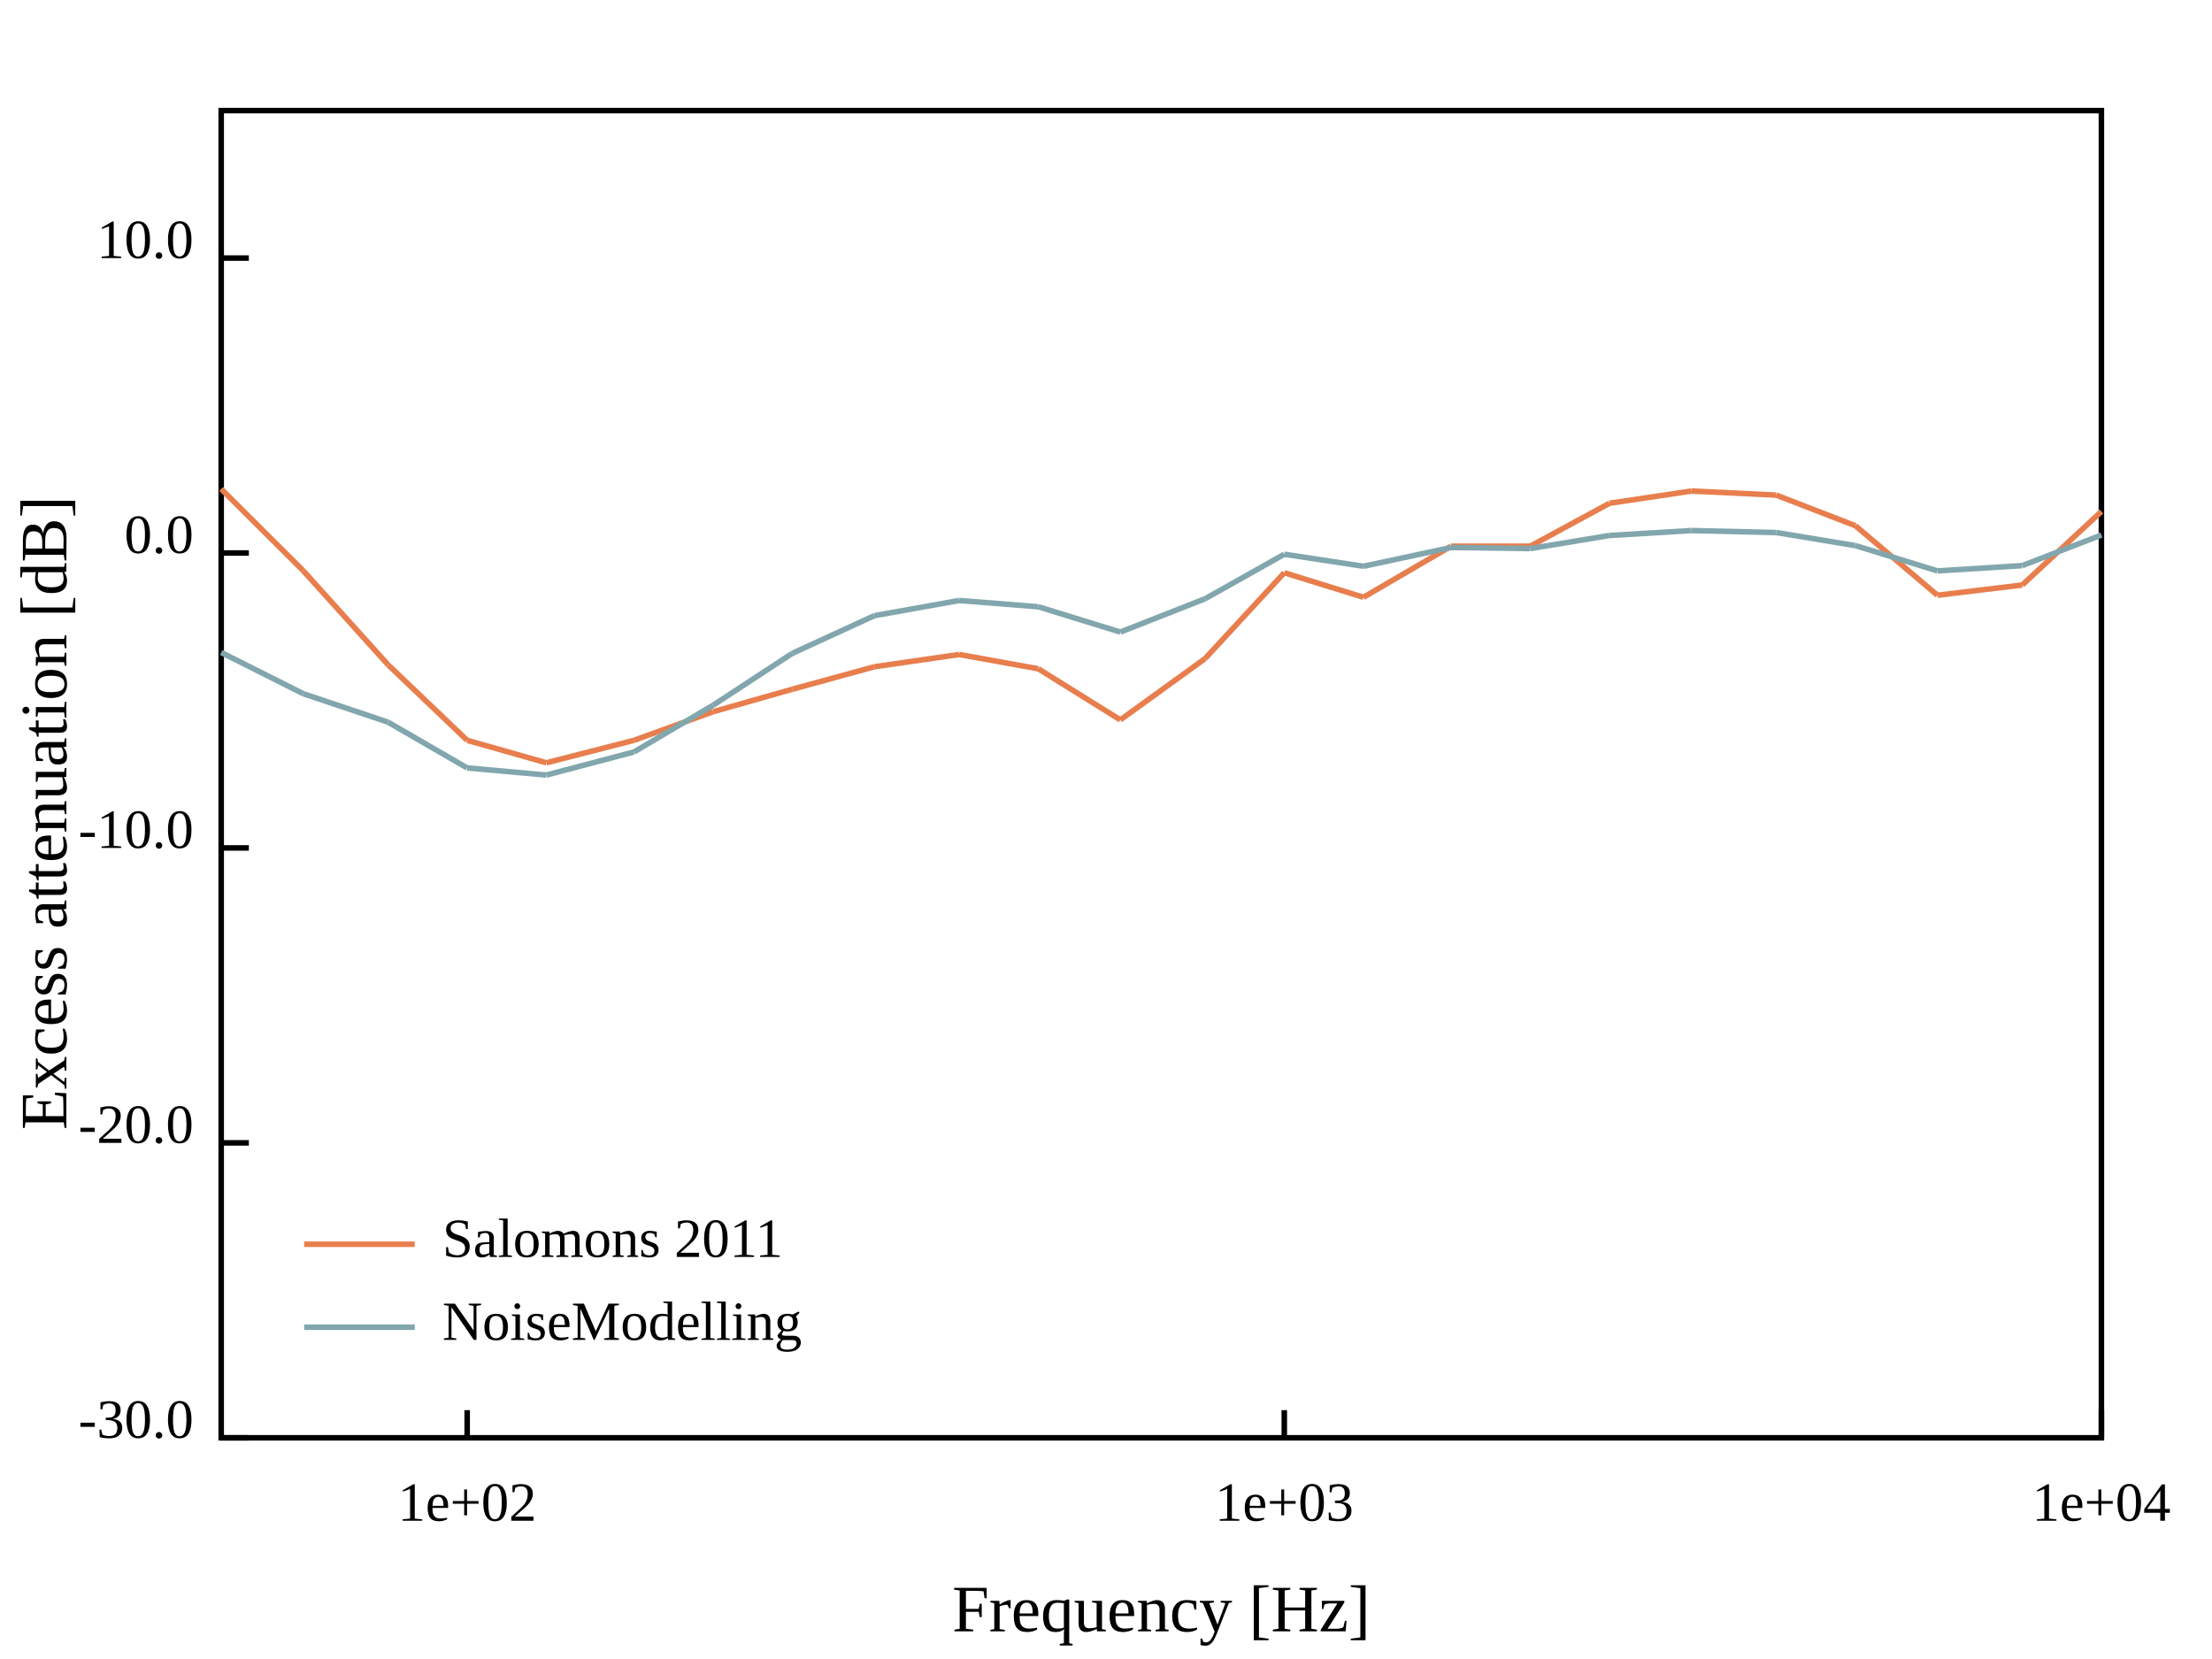
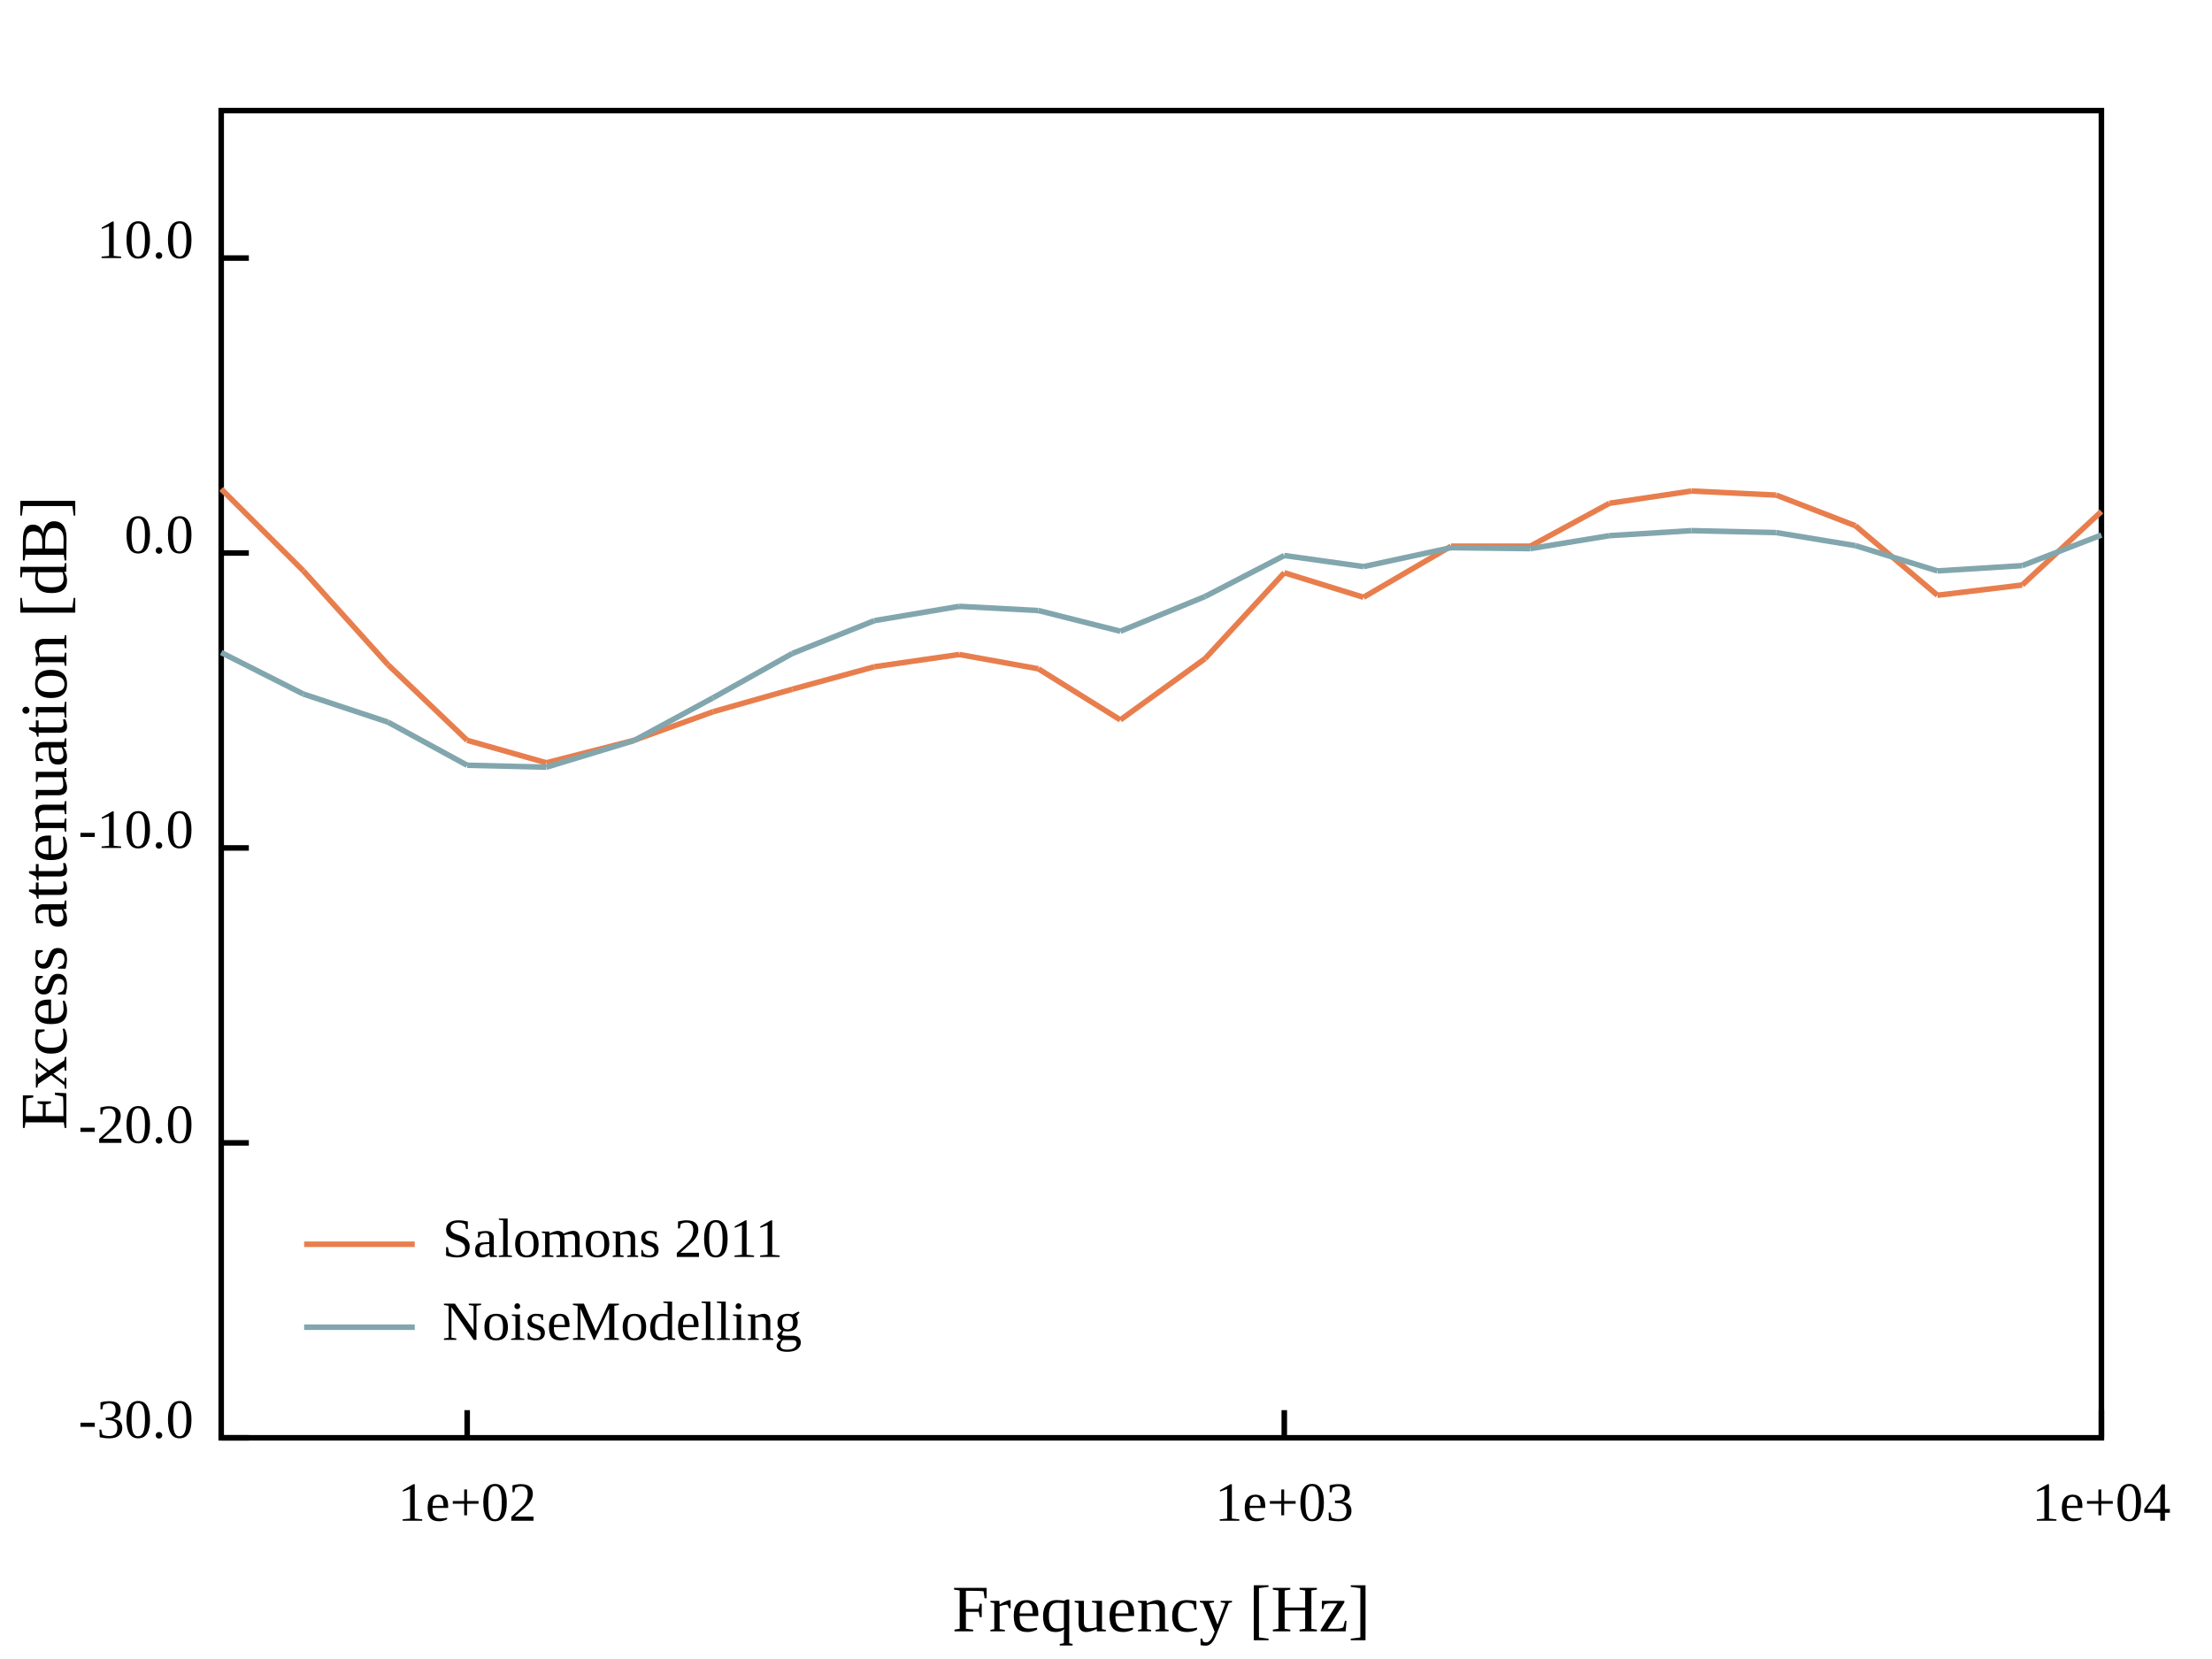
<svg xmlns="http://www.w3.org/2000/svg" height="300" width="400">
  <rect width="400" height="300" x="0" y="0" style="fill:white; stroke:none" />
  <rect width="340" height="240" x="40" y="20" style="fill:none; stroke-width:1;stroke:black" />
  <line x1="40" y1="260" x2="45" y2="260" style="fill:none; stroke-width:1; stroke:black" />
  <text x="35" y="260" text-anchor="end" style="stroke:none; fill:black; font-size:smaller">-30.0</text>
  <line x1="40" y1="206.667" x2="45" y2="206.667" style="fill:none; stroke-width:1; stroke:black" />
  <text x="35" y="206.667" text-anchor="end" style="stroke:none; fill:black; font-size:smaller">-20.0</text>
  <line x1="40" y1="153.333" x2="45" y2="153.333" style="fill:none; stroke-width:1; stroke:black" />
  <text x="35" y="153.333" text-anchor="end" style="stroke:none; fill:black; font-size:smaller">-10.0</text>
  <line x1="40" y1="100" x2="45" y2="100" style="fill:none; stroke-width:1; stroke:black" />
  <text x="35" y="100" text-anchor="end" style="stroke:none; fill:black; font-size:smaller">0.0</text>
  <line x1="40" y1="46.667" x2="45" y2="46.667" style="fill:none; stroke-width:1; stroke:black" />
  <text x="35" y="46.667" text-anchor="end" style="stroke:none; fill:black; font-size:smaller">10.0</text>
  <line x1="84.48" y1="260" x2="84.48" y2="255" style="fill:none; stroke-width:1; stroke:black" />
  <text x="84.48" y="275" text-anchor="middle" style="stroke:none; fill:black; font-size:smaller">1e+02</text>
  <line x1="232.24" y1="260" x2="232.24" y2="255" style="fill:none; stroke-width:1; stroke:black" />
  <text x="232.24" y="275" text-anchor="middle" style="stroke:none; fill:black; font-size:smaller">1e+03</text>
  <line x1="380" y1="260" x2="380" y2="255" style="fill:none; stroke-width:1; stroke:black" />
  <text x="380" y="275" text-anchor="middle" style="stroke:none; fill:black; font-size:smaller">1e+04</text>
  <line x1="40" y1="88.422" x2="54.831" y2="103.202" style="fill:none; stroke-width:1; stroke:rgb(232,126,77)" />
  <line x1="54.831" y1="103.202" x2="70.161" y2="120.2" style="fill:none; stroke-width:1; stroke:rgb(232,126,77)" />
  <line x1="70.161" y1="120.2" x2="84.48" y2="133.872" style="fill:none; stroke-width:1; stroke:rgb(232,126,77)" />
  <line x1="84.48" y1="133.872" x2="98.8" y2="137.937" style="fill:none; stroke-width:1; stroke:rgb(232,126,77)" />
  <line x1="98.8" y1="137.937" x2="114.641" y2="133.872" style="fill:none; stroke-width:1; stroke:rgb(232,126,77)" />
  <line x1="114.641" y1="133.872" x2="128.96" y2="128.699" style="fill:none; stroke-width:1; stroke:rgb(232,126,77)" />
  <line x1="128.96" y1="128.699" x2="143.28" y2="124.634" style="fill:none; stroke-width:1; stroke:rgb(232,126,77)" />
  <line x1="143.28" y1="124.634" x2="158.11" y2="120.57" style="fill:none; stroke-width:1; stroke:rgb(232,126,77)" />
  <line x1="158.11" y1="120.57" x2="173.441" y2="118.353" style="fill:none; stroke-width:1; stroke:rgb(232,126,77)" />
  <line x1="173.441" y1="118.353" x2="187.76" y2="120.939" style="fill:none; stroke-width:1; stroke:rgb(232,126,77)" />
  <line x1="187.76" y1="120.939" x2="202.591" y2="130.177" style="fill:none; stroke-width:1; stroke:rgb(232,126,77)" />
  <line x1="202.591" y1="130.177" x2="217.921" y2="119.092" style="fill:none; stroke-width:1; stroke:rgb(232,126,77)" />
  <line x1="217.921" y1="119.092" x2="232.24" y2="103.572" style="fill:none; stroke-width:1; stroke:rgb(232,126,77)" />
  <line x1="232.24" y1="103.572" x2="246.559" y2="108.006" style="fill:none; stroke-width:1; stroke:rgb(232,126,77)" />
  <line x1="246.559" y1="108.006" x2="262.401" y2="98.768" style="fill:none; stroke-width:1; stroke:rgb(232,126,77)" />
  <line x1="262.401" y1="98.768" x2="276.72" y2="98.768" style="fill:none; stroke-width:1; stroke:rgb(232,126,77)" />
  <line x1="276.72" y1="98.768" x2="291.04" y2="91.008" style="fill:none; stroke-width:1; stroke:rgb(232,126,77)" />
  <line x1="291.04" y1="91.008" x2="305.87" y2="88.791" style="fill:none; stroke-width:1; stroke:rgb(232,126,77)" />
  <line x1="305.87" y1="88.791" x2="321.2" y2="89.53" style="fill:none; stroke-width:1; stroke:rgb(232,126,77)" />
  <line x1="321.2" y1="89.53" x2="335.52" y2="95.073" style="fill:none; stroke-width:1; stroke:rgb(232,126,77)" />
  <line x1="335.52" y1="95.073" x2="350.351" y2="107.637" style="fill:none; stroke-width:1; stroke:rgb(232,126,77)" />
  <line x1="350.351" y1="107.637" x2="365.681" y2="105.789" style="fill:none; stroke-width:1; stroke:rgb(232,126,77)" />
  <line x1="365.681" y1="105.789" x2="380" y2="92.487" style="fill:none; stroke-width:1; stroke:rgb(232,126,77)" />
-   <line x1="40" y1="117.985" x2="54.831" y2="125.441" style="fill:none; stroke-width:1; stroke:rgb(130,166,173)" />
-   <line x1="54.831" y1="125.441" x2="70.161" y2="130.585" style="fill:none; stroke-width:1; stroke:rgb(130,166,173)" />
-   <line x1="70.161" y1="130.585" x2="84.48" y2="138.866" style="fill:none; stroke-width:1; stroke:rgb(130,166,173)" />
-   <line x1="84.48" y1="138.866" x2="98.8" y2="140.154" style="fill:none; stroke-width:1; stroke:rgb(130,166,173)" />
-   <line x1="98.8" y1="140.154" x2="114.641" y2="135.977" style="fill:none; stroke-width:1; stroke:rgb(130,166,173)" />
-   <line x1="114.641" y1="135.977" x2="128.96" y2="127.522" style="fill:none; stroke-width:1; stroke:rgb(130,166,173)" />
-   <line x1="128.96" y1="127.522" x2="143.28" y2="118.145" style="fill:none; stroke-width:1; stroke:rgb(130,166,173)" />
-   <line x1="143.28" y1="118.145" x2="158.11" y2="111.333" style="fill:none; stroke-width:1; stroke:rgb(130,166,173)" />
-   <line x1="158.11" y1="111.333" x2="173.441" y2="108.588" style="fill:none; stroke-width:1; stroke:rgb(130,166,173)" />
-   <line x1="173.441" y1="108.588" x2="187.76" y2="109.723" style="fill:none; stroke-width:1; stroke:rgb(130,166,173)" />
-   <line x1="187.76" y1="109.723" x2="202.591" y2="114.296" style="fill:none; stroke-width:1; stroke:rgb(130,166,173)" />
-   <line x1="202.591" y1="114.296" x2="217.921" y2="108.273" style="fill:none; stroke-width:1; stroke:rgb(130,166,173)" />
-   <line x1="217.921" y1="108.273" x2="232.24" y2="100.225" style="fill:none; stroke-width:1; stroke:rgb(130,166,173)" />
-   <line x1="232.24" y1="100.225" x2="246.559" y2="102.4" style="fill:none; stroke-width:1; stroke:rgb(130,166,173)" />
-   <line x1="246.559" y1="102.4" x2="262.401" y2="99.003" style="fill:none; stroke-width:1; stroke:rgb(130,166,173)" />
-   <line x1="262.401" y1="99.003" x2="276.72" y2="99.199" style="fill:none; stroke-width:1; stroke:rgb(130,166,173)" />
-   <line x1="276.72" y1="99.199" x2="291.04" y2="96.833" style="fill:none; stroke-width:1; stroke:rgb(130,166,173)" />
-   <line x1="291.04" y1="96.833" x2="305.87" y2="95.942" style="fill:none; stroke-width:1; stroke:rgb(130,166,173)" />
-   <line x1="305.87" y1="95.942" x2="321.2" y2="96.303" style="fill:none; stroke-width:1; stroke:rgb(130,166,173)" />
-   <line x1="321.2" y1="96.303" x2="335.52" y2="98.666" style="fill:none; stroke-width:1; stroke:rgb(130,166,173)" />
-   <line x1="335.52" y1="98.666" x2="350.351" y2="103.236" style="fill:none; stroke-width:1; stroke:rgb(130,166,173)" />
-   <line x1="350.351" y1="103.236" x2="365.681" y2="102.284" style="fill:none; stroke-width:1; stroke:rgb(130,166,173)" />
-   <line x1="365.681" y1="102.284" x2="380" y2="96.749" style="fill:none; stroke-width:1; stroke:rgb(130,166,173)" />
+   <line x1="40" y1="117.999" x2="54.831" y2="125.494" style="fill:none; stroke-width:1; stroke:rgb(130,166,173)" />
+   <line x1="54.831" y1="125.494" x2="70.161" y2="130.587" style="fill:none; stroke-width:1; stroke:rgb(130,166,173)" />
+   <line x1="70.161" y1="130.587" x2="84.48" y2="138.384" style="fill:none; stroke-width:1; stroke:rgb(130,166,173)" />
+   <line x1="84.48" y1="138.384" x2="98.8" y2="138.729" style="fill:none; stroke-width:1; stroke:rgb(130,166,173)" />
+   <line x1="98.8" y1="138.729" x2="114.641" y2="133.926" style="fill:none; stroke-width:1; stroke:rgb(130,166,173)" />
+   <line x1="114.641" y1="133.926" x2="128.96" y2="126.173" style="fill:none; stroke-width:1; stroke:rgb(130,166,173)" />
+   <line x1="128.96" y1="126.173" x2="143.28" y2="118.166" style="fill:none; stroke-width:1; stroke:rgb(130,166,173)" />
+   <line x1="143.28" y1="118.166" x2="158.11" y2="112.233" style="fill:none; stroke-width:1; stroke:rgb(130,166,173)" />
+   <line x1="158.11" y1="112.233" x2="173.441" y2="109.646" style="fill:none; stroke-width:1; stroke:rgb(130,166,173)" />
+   <line x1="173.441" y1="109.646" x2="187.76" y2="110.403" style="fill:none; stroke-width:1; stroke:rgb(130,166,173)" />
+   <line x1="187.76" y1="110.403" x2="202.591" y2="114.145" style="fill:none; stroke-width:1; stroke:rgb(130,166,173)" />
+   <line x1="202.591" y1="114.145" x2="217.921" y2="107.866" style="fill:none; stroke-width:1; stroke:rgb(130,166,173)" />
+   <line x1="217.921" y1="107.866" x2="232.24" y2="100.456" style="fill:none; stroke-width:1; stroke:rgb(130,166,173)" />
+   <line x1="232.24" y1="100.456" x2="246.559" y2="102.459" style="fill:none; stroke-width:1; stroke:rgb(130,166,173)" />
+   <line x1="246.559" y1="102.459" x2="262.401" y2="99.037" style="fill:none; stroke-width:1; stroke:rgb(130,166,173)" />
+   <line x1="262.401" y1="99.037" x2="276.72" y2="99.211" style="fill:none; stroke-width:1; stroke:rgb(130,166,173)" />
+   <line x1="276.72" y1="99.211" x2="291.04" y2="96.862" style="fill:none; stroke-width:1; stroke:rgb(130,166,173)" />
+   <line x1="291.04" y1="96.862" x2="305.87" y2="95.957" style="fill:none; stroke-width:1; stroke:rgb(130,166,173)" />
+   <line x1="305.87" y1="95.957" x2="321.2" y2="96.31" style="fill:none; stroke-width:1; stroke:rgb(130,166,173)" />
+   <line x1="321.2" y1="96.31" x2="335.52" y2="98.67" style="fill:none; stroke-width:1; stroke:rgb(130,166,173)" />
+   <line x1="335.52" y1="98.67" x2="350.351" y2="103.239" style="fill:none; stroke-width:1; stroke:rgb(130,166,173)" />
+   <line x1="350.351" y1="103.239" x2="365.681" y2="102.285" style="fill:none; stroke-width:1; stroke:rgb(130,166,173)" />
+   <line x1="365.681" y1="102.285" x2="380" y2="96.75" style="fill:none; stroke-width:1; stroke:rgb(130,166,173)" />
  <text x="210" y="295" text-anchor="middle" style="stroke:none; fill:black">Frequency [Hz]</text>
  <text x="5" y="140" transform="rotate(-90, 12, 140)" text-anchor="middle" style="stroke:none; fill:black">Excess attenuation [dB]</text>
  <line x1="55" y1="225" x2="75" y2="225" style="fill:none; stroke-width:1; stroke:rgb(232,126,77)" />
  <text x="80" y="225" dominant-baseline="middle" style="stroke:none; fill:black; font-size:smaller">Salomons 2011</text>
  <line x1="55" y1="240" x2="75" y2="240" style="fill:none; stroke-width:1; stroke:rgb(130,166,173)" />
  <text x="80" y="240" dominant-baseline="middle" style="stroke:none; fill:black; font-size:smaller">NoiseModelling</text>
</svg>
